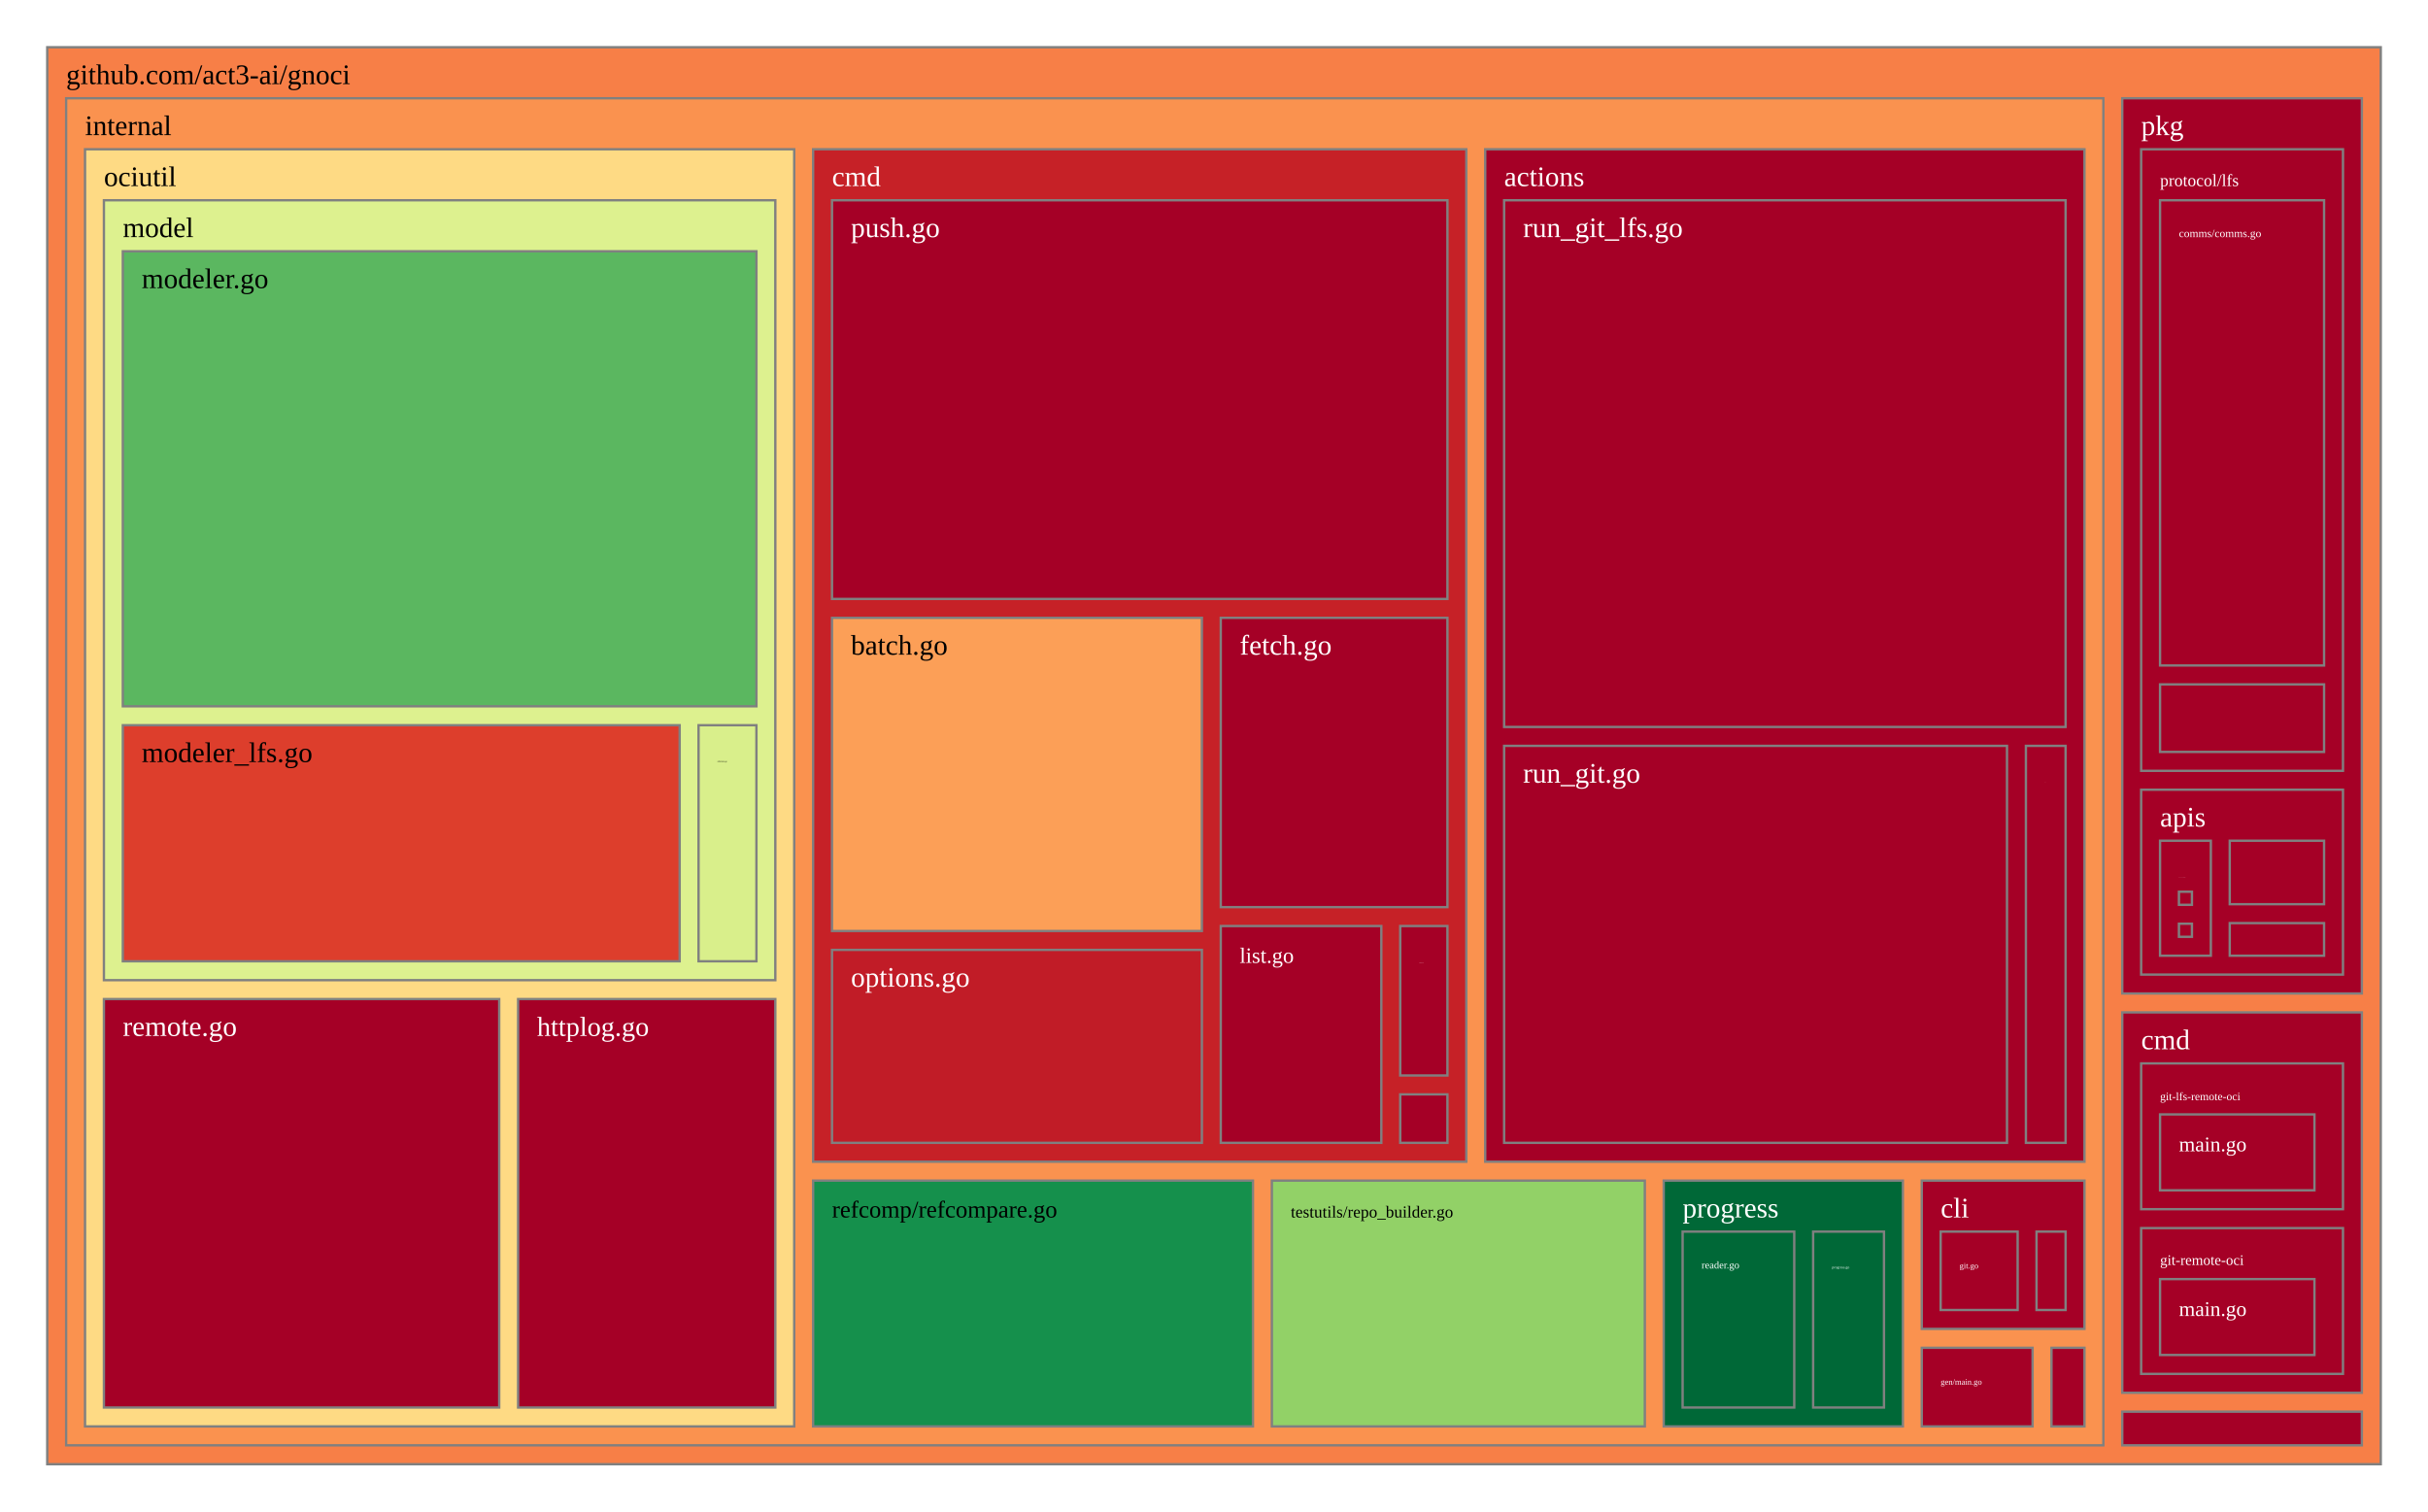
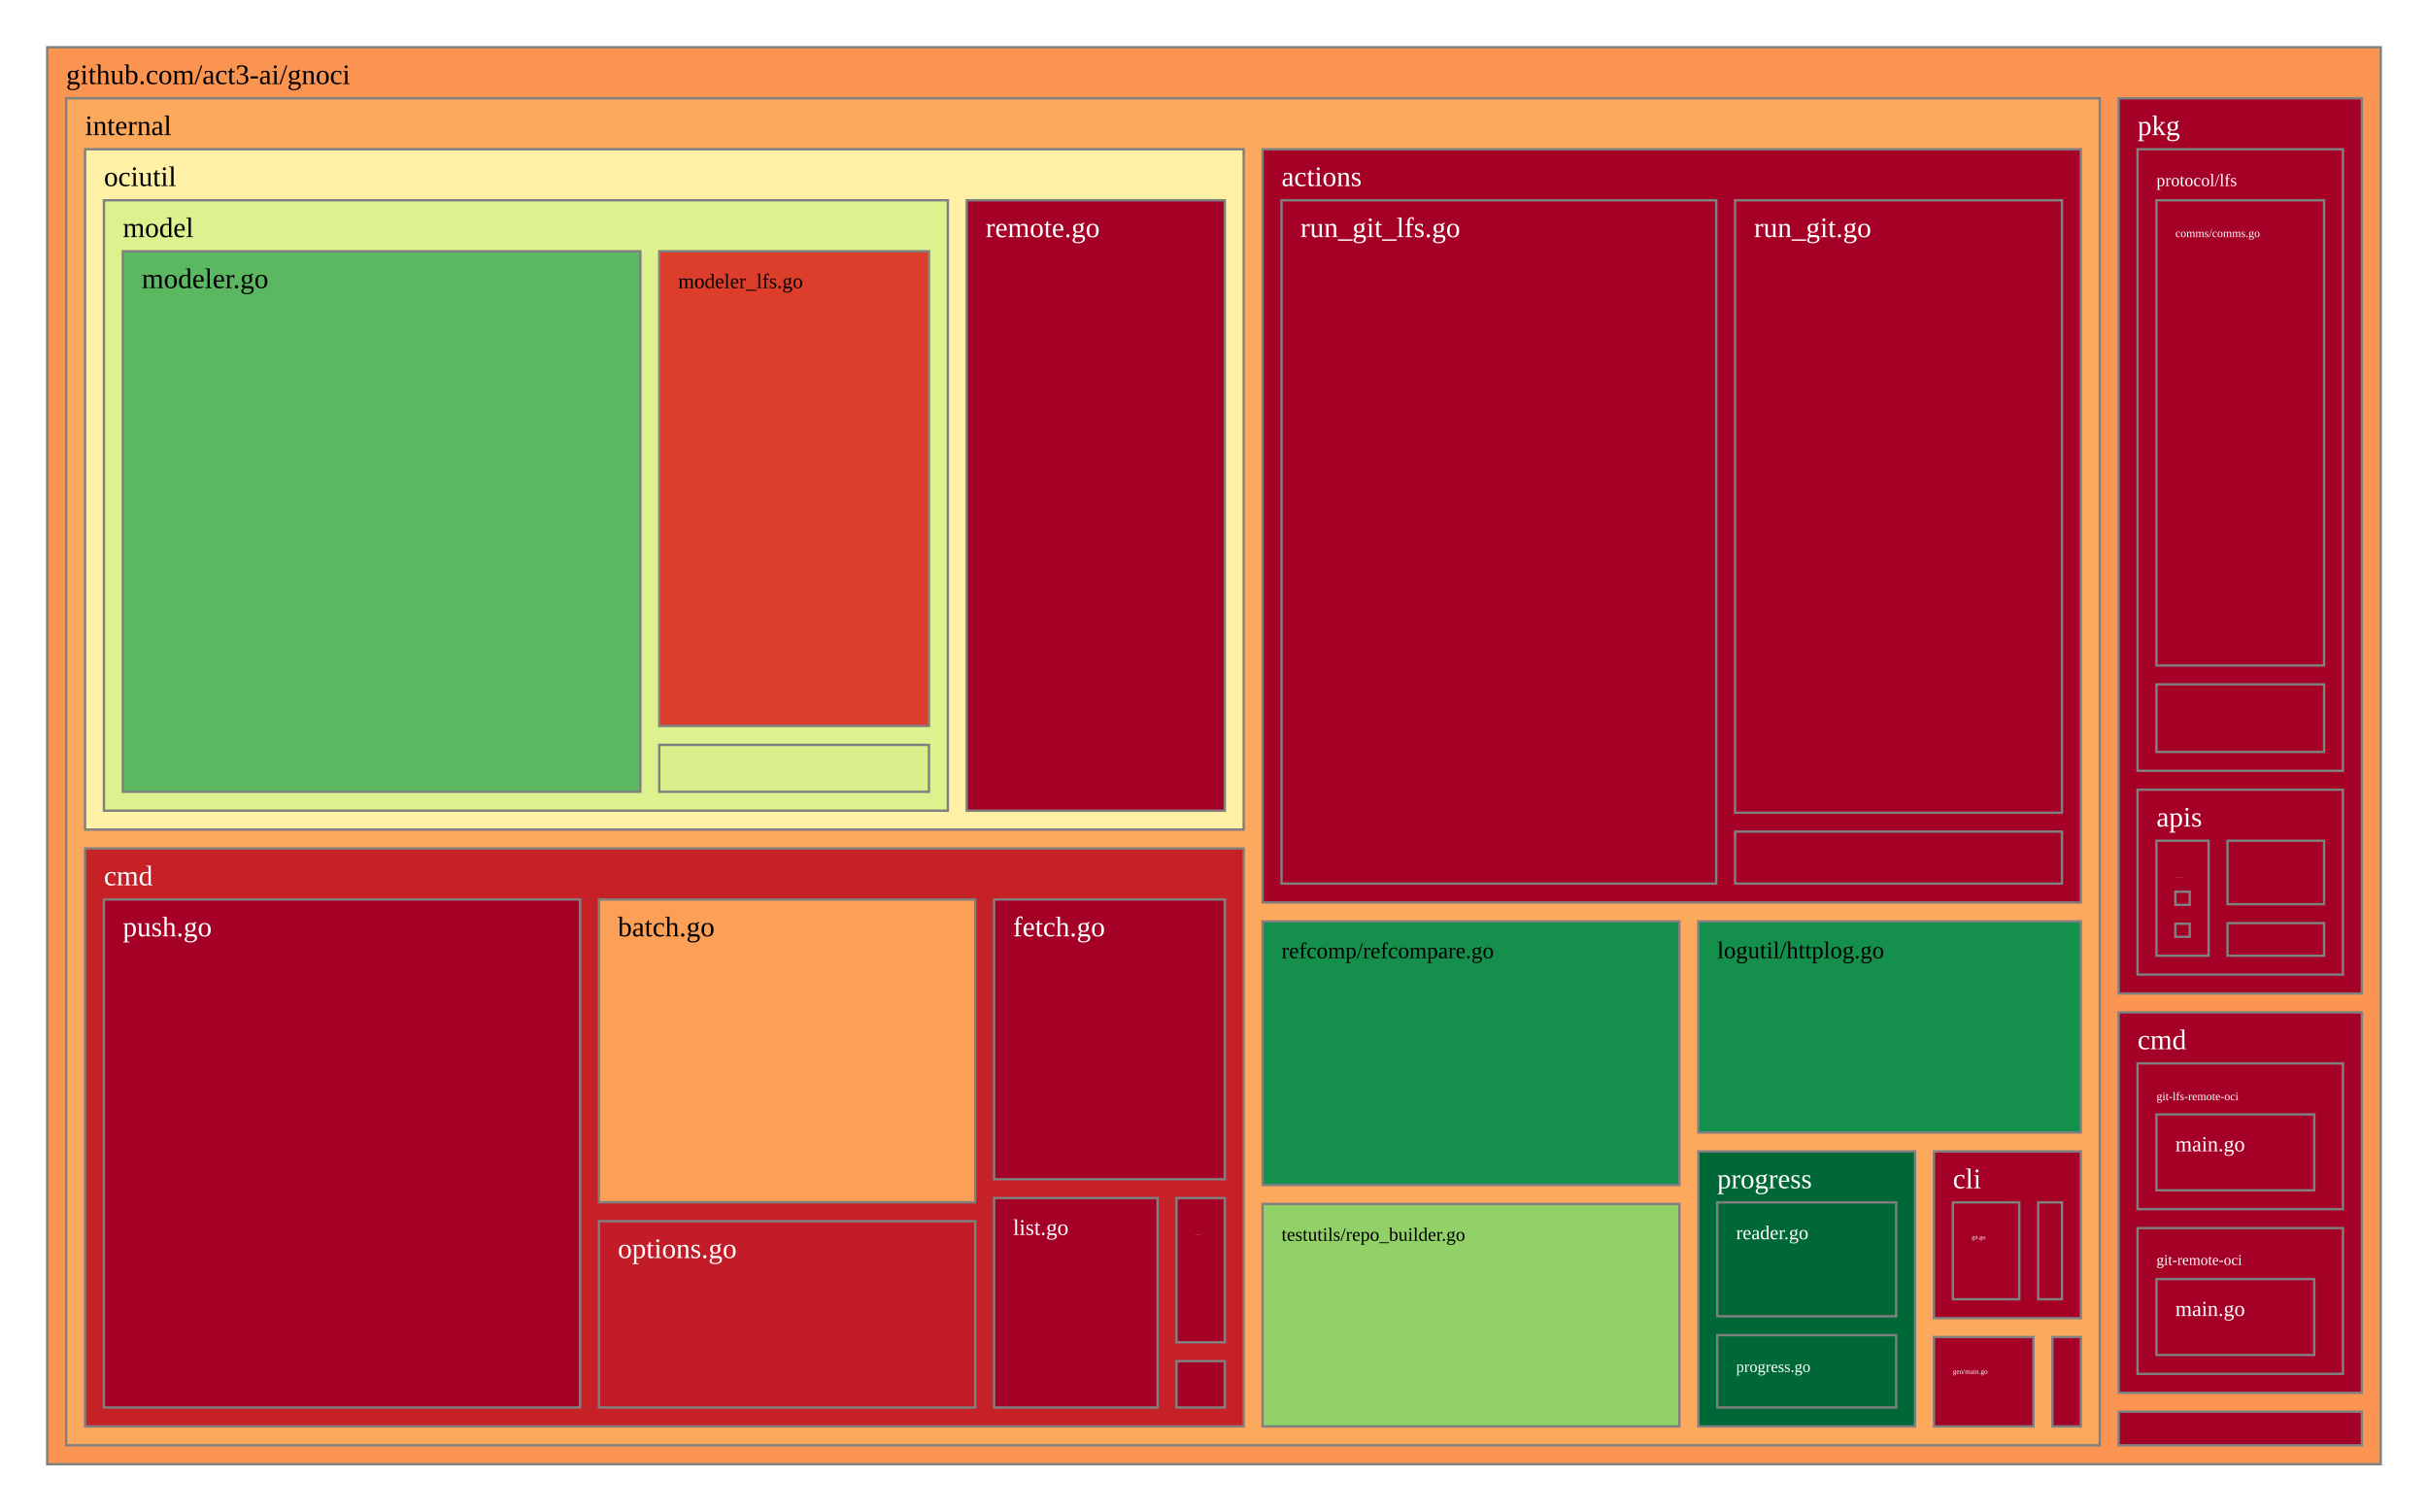
<svg xmlns="http://www.w3.org/2000/svg" viewBox="0 0 1028 640" style="background: white none repeat scroll 0% 0%;">
  <g>
-     <rect x="20" y="20" width="988" height="600" style="fill: rgb(247, 127, 71);opacity:1;fill-opacity:1.00;stroke:rgb(128,128,128);stroke-width:1px;stroke-opacity:1.00;" />
+     <rect x="20" y="20" width="988" height="600" style="fill: rgb(250, 148, 80);opacity:1;fill-opacity:1.00;stroke:rgb(128,128,128);stroke-width:1px;stroke-opacity:1.00;" />
    <text data-notex="1" text-anchor="start" transform="translate(28,35.6) scale(1)" style="font-family: Open Sans, verdana, arial, sans-serif !important; font-size: 12px; fill: rgb(0, 0, 0); fill-opacity: 1.00; white-space: pre;" data-math="N">github.com/act3-ai/gnoci</text>
  </g>
  <g>
-     <rect x="898.55" y="428.683" width="101.45" height="161.071" style="fill: rgb(165, 0, 38);opacity:1;fill-opacity:1.00;stroke:rgb(128,128,128);stroke-width:1px;stroke-opacity:1.00;" />
-     <text data-notex="1" text-anchor="start" transform="translate(906.5498,444.2831) scale(1)" style="font-family: Open Sans, verdana, arial, sans-serif !important; font-size: 12px; fill: rgb(255, 255, 255); fill-opacity: 1.00; white-space: pre;" data-math="N">cmd</text>
+     <rect x="897.024" y="428.683" width="102.976" height="161.071" style="fill: rgb(165, 0, 38);opacity:1;fill-opacity:1.00;stroke:rgb(128,128,128);stroke-width:1px;stroke-opacity:1.00;" />
+     <text data-notex="1" text-anchor="start" transform="translate(905.0244,444.2831) scale(1)" style="font-family: Open Sans, verdana, arial, sans-serif !important; font-size: 12px; fill: rgb(255, 255, 255); fill-opacity: 1.00; white-space: pre;" data-math="N">cmd</text>
  </g>
  <g>
-     <rect x="898.55" y="597.754" width="101.45" height="14.246" style="fill: rgb(165, 0, 38);opacity:1;fill-opacity:1.00;stroke:rgb(128,128,128);stroke-width:1px;stroke-opacity:1.00;" />
+     <rect x="897.024" y="597.754" width="102.976" height="14.246" style="fill: rgb(165, 0, 38);opacity:1;fill-opacity:1.00;stroke:rgb(128,128,128);stroke-width:1px;stroke-opacity:1.00;" />
  </g>
  <g>
-     <rect x="28" y="41.6" width="862.55" height="570.4" style="fill: rgb(250, 146, 79);opacity:1;fill-opacity:1.00;stroke:rgb(128,128,128);stroke-width:1px;stroke-opacity:1.00;" />
+     <rect x="28" y="41.6" width="861.024" height="570.4" style="fill: rgb(253, 169, 93);opacity:1;fill-opacity:1.00;stroke:rgb(128,128,128);stroke-width:1px;stroke-opacity:1.00;" />
    <text data-notex="1" text-anchor="start" transform="translate(36,57.2) scale(1)" style="font-family: Open Sans, verdana, arial, sans-serif !important; font-size: 12px; fill: rgb(0, 0, 0); fill-opacity: 1.00; white-space: pre;" data-math="N">internal</text>
  </g>
  <g>
-     <rect x="898.55" y="41.6" width="101.45" height="379.083" style="fill: rgb(165, 0, 38);opacity:1;fill-opacity:1.00;stroke:rgb(128,128,128);stroke-width:1px;stroke-opacity:1.00;" />
-     <text data-notex="1" text-anchor="start" transform="translate(906.5498,57.2) scale(1)" style="font-family: Open Sans, verdana, arial, sans-serif !important; font-size: 12px; fill: rgb(255, 255, 255); fill-opacity: 1.00; white-space: pre;" data-math="N">pkg</text>
+     <rect x="897.024" y="41.6" width="102.976" height="379.083" style="fill: rgb(165, 0, 38);opacity:1;fill-opacity:1.00;stroke:rgb(128,128,128);stroke-width:1px;stroke-opacity:1.00;" />
+     <text data-notex="1" text-anchor="start" transform="translate(905.0244,57.2) scale(1)" style="font-family: Open Sans, verdana, arial, sans-serif !important; font-size: 12px; fill: rgb(255, 255, 255); fill-opacity: 1.00; white-space: pre;" data-math="N">pkg</text>
  </g>
  <g>
-     <rect x="906.55" y="450.283" width="85.45" height="61.735" style="fill: rgb(165, 0, 38);opacity:1;fill-opacity:1.00;stroke:rgb(128,128,128);stroke-width:1px;stroke-opacity:1.00;" />
-     <text data-notex="1" text-anchor="start" transform="translate(914.5498,465.8831) scale(0.401911)" style="font-family: Open Sans, verdana, arial, sans-serif !important; font-size: 12px; fill: rgb(255, 255, 255); fill-opacity: 1.00; white-space: pre;" data-math="N">git-lfs-remote-oci</text>
+     <rect x="905.024" y="450.283" width="86.976" height="61.735" style="fill: rgb(165, 0, 38);opacity:1;fill-opacity:1.00;stroke:rgb(128,128,128);stroke-width:1px;stroke-opacity:1.00;" />
+     <text data-notex="1" text-anchor="start" transform="translate(913.0244,465.8831) scale(0.410738)" style="font-family: Open Sans, verdana, arial, sans-serif !important; font-size: 12px; fill: rgb(255, 255, 255); fill-opacity: 1.00; white-space: pre;" data-math="N">git-lfs-remote-oci</text>
  </g>
  <g>
-     <rect x="906.55" y="520.018" width="85.45" height="61.735" style="fill: rgb(165, 0, 38);opacity:1;fill-opacity:1.00;stroke:rgb(128,128,128);stroke-width:1px;stroke-opacity:1.00;" />
-     <text data-notex="1" text-anchor="start" transform="translate(914.5498,535.6185) scale(0.516742)" style="font-family: Open Sans, verdana, arial, sans-serif !important; font-size: 12px; fill: rgb(255, 255, 255); fill-opacity: 1.00; white-space: pre;" data-math="N">git-remote-oci</text>
+     <rect x="905.024" y="520.018" width="86.976" height="61.735" style="fill: rgb(165, 0, 38);opacity:1;fill-opacity:1.00;stroke:rgb(128,128,128);stroke-width:1px;stroke-opacity:1.00;" />
+     <text data-notex="1" text-anchor="start" transform="translate(913.0244,535.6185) scale(0.528092)" style="font-family: Open Sans, verdana, arial, sans-serif !important; font-size: 12px; fill: rgb(255, 255, 255); fill-opacity: 1.00; white-space: pre;" data-math="N">git-remote-oci</text>
  </g>
  <g>
-     <rect x="628.832" y="63.2" width="253.718" height="428.715" style="fill: rgb(165, 0, 38);opacity:1;fill-opacity:1.00;stroke:rgb(128,128,128);stroke-width:1px;stroke-opacity:1.00;" />
-     <text data-notex="1" text-anchor="start" transform="translate(636.8321,78.8) scale(1)" style="font-family: Open Sans, verdana, arial, sans-serif !important; font-size: 12px; fill: rgb(255, 255, 255); fill-opacity: 1.00; white-space: pre;" data-math="N">actions</text>
+     <rect x="534.575" y="63.2" width="346.449" height="318.945" style="fill: rgb(165, 0, 38);opacity:1;fill-opacity:1.00;stroke:rgb(128,128,128);stroke-width:1px;stroke-opacity:1.00;" />
+     <text data-notex="1" text-anchor="start" transform="translate(542.5752,78.8) scale(1)" style="font-family: Open Sans, verdana, arial, sans-serif !important; font-size: 12px; fill: rgb(255, 255, 255); fill-opacity: 1.00; white-space: pre;" data-math="N">actions</text>
  </g>
  <g>
-     <rect x="813.665" y="499.915" width="68.884" height="62.79" style="fill: rgb(165, 0, 38);opacity:1;fill-opacity:1.00;stroke:rgb(128,128,128);stroke-width:1px;stroke-opacity:1.00;" />
-     <text data-notex="1" text-anchor="start" transform="translate(821.6654,515.5153) scale(1)" style="font-family: Open Sans, verdana, arial, sans-serif !important; font-size: 12px; fill: rgb(255, 255, 255); fill-opacity: 1.00; white-space: pre;" data-math="N">cli</text>
+     <rect x="818.819" y="487.545" width="62.205" height="70.603" style="fill: rgb(165, 0, 38);opacity:1;fill-opacity:1.00;stroke:rgb(128,128,128);stroke-width:1px;stroke-opacity:1.00;" />
+     <text data-notex="1" text-anchor="start" transform="translate(826.8195,503.1446) scale(1)" style="font-family: Open Sans, verdana, arial, sans-serif !important; font-size: 12px; fill: rgb(255, 255, 255); fill-opacity: 1.00; white-space: pre;" data-math="N">cli</text>
  </g>
  <g>
-     <rect x="344.266" y="63.2" width="276.566" height="428.715" style="fill: rgb(198, 33, 39);opacity:1;fill-opacity:1.00;stroke:rgb(128,128,128);stroke-width:1px;stroke-opacity:1.00;" />
-     <text data-notex="1" text-anchor="start" transform="translate(352.266,78.8) scale(1)" style="font-family: Open Sans, verdana, arial, sans-serif !important; font-size: 12px; fill: rgb(255, 255, 255); fill-opacity: 1.00; white-space: pre;" data-math="N">cmd</text>
+     <rect x="36" y="359.275" width="490.575" height="244.725" style="fill: rgb(198, 33, 39);opacity:1;fill-opacity:1.00;stroke:rgb(128,128,128);stroke-width:1px;stroke-opacity:1.00;" />
+     <text data-notex="1" text-anchor="start" transform="translate(44,374.8753) scale(1)" style="font-family: Open Sans, verdana, arial, sans-serif !important; font-size: 12px; fill: rgb(255, 255, 255); fill-opacity: 1.00; white-space: pre;" data-math="N">cmd</text>
  </g>
  <g>
-     <rect x="813.665" y="570.706" width="46.917" height="33.294" style="fill: rgb(165, 0, 38);opacity:1;fill-opacity:1.00;stroke:rgb(128,128,128);stroke-width:1px;stroke-opacity:1.00;" />
-     <text data-notex="1" text-anchor="start" transform="translate(821.6654,586.3056) scale(0.292779)" style="font-family: Open Sans, verdana, arial, sans-serif !important; font-size: 12px; fill: rgb(255, 255, 255); fill-opacity: 1.00; white-space: pre;" data-math="N">gen/main.go</text>
+     <rect x="818.819" y="566.148" width="42.146" height="37.852" style="fill: rgb(165, 0, 38);opacity:1;fill-opacity:1.00;stroke:rgb(128,128,128);stroke-width:1px;stroke-opacity:1.00;" />
+     <text data-notex="1" text-anchor="start" transform="translate(826.8195,581.748) scale(0.247598)" style="font-family: Open Sans, verdana, arial, sans-serif !important; font-size: 12px; fill: rgb(255, 255, 255); fill-opacity: 1.00; white-space: pre;" data-math="N">gen/main.go</text>
  </g>
  <g>
-     <rect x="868.583" y="570.706" width="13.967" height="33.294" style="fill: rgb(165, 0, 38);opacity:1;fill-opacity:1.00;stroke:rgb(128,128,128);stroke-width:1px;stroke-opacity:1.00;" />
+     <rect x="868.966" y="566.148" width="12.059" height="37.852" style="fill: rgb(165, 0, 38);opacity:1;fill-opacity:1.00;stroke:rgb(128,128,128);stroke-width:1px;stroke-opacity:1.00;" />
  </g>
  <g>
-     <rect x="36" y="63.2" width="300.266" height="540.8" style="fill: rgb(254, 218, 132);opacity:1;fill-opacity:1.00;stroke:rgb(128,128,128);stroke-width:1px;stroke-opacity:1.00;" />
+     <rect x="719.055" y="390.145" width="161.97" height="89.4" style="fill: rgb(21, 144, 76);opacity:1;fill-opacity:1.00;stroke:rgb(128,128,128);stroke-width:1px;stroke-opacity:1.00;" />
+     <text data-notex="1" text-anchor="start" transform="translate(727.0546,405.7447) scale(0.844733)" style="font-family: Open Sans, verdana, arial, sans-serif !important; font-size: 12px; fill: rgb(0, 0, 0); fill-opacity: 1.00; white-space: pre;" data-math="N">logutil/httplog.go</text>
+   </g>
+   <g>
+     <rect x="36" y="63.2" width="490.575" height="288.075" style="fill: rgb(254, 240, 164);opacity:1;fill-opacity:1.00;stroke:rgb(128,128,128);stroke-width:1px;stroke-opacity:1.00;" />
    <text data-notex="1" text-anchor="start" transform="translate(44,78.8) scale(1)" style="font-family: Open Sans, verdana, arial, sans-serif !important; font-size: 12px; fill: rgb(0, 0, 0); fill-opacity: 1.00; white-space: pre;" data-math="N">ociutil</text>
  </g>
  <g>
-     <rect x="704.409" y="499.915" width="101.257" height="104.085" style="fill: rgb(0, 104, 55);opacity:1;fill-opacity:1.00;stroke:rgb(128,128,128);stroke-width:1px;stroke-opacity:1.00;" />
-     <text data-notex="1" text-anchor="start" transform="translate(712.4087,515.5153) scale(1)" style="font-family: Open Sans, verdana, arial, sans-serif !important; font-size: 12px; fill: rgb(255, 255, 255); fill-opacity: 1.00; white-space: pre;" data-math="N">progress</text>
+     <rect x="719.055" y="487.545" width="91.765" height="116.455" style="fill: rgb(0, 104, 55);opacity:1;fill-opacity:1.00;stroke:rgb(128,128,128);stroke-width:1px;stroke-opacity:1.00;" />
+     <text data-notex="1" text-anchor="start" transform="translate(727.0546,503.1446) scale(0.986522)" style="font-family: Open Sans, verdana, arial, sans-serif !important; font-size: 12px; fill: rgb(255, 255, 255); fill-opacity: 1.00; white-space: pre;" data-math="N">progress</text>
  </g>
  <g>
-     <rect x="344.266" y="499.915" width="186.234" height="104.085" style="fill: rgb(21, 144, 76);opacity:1;fill-opacity:1.00;stroke:rgb(128,128,128);stroke-width:1px;stroke-opacity:1.00;" />
-     <text data-notex="1" text-anchor="start" transform="translate(352.266,515.5153) scale(0.844416)" style="font-family: Open Sans, verdana, arial, sans-serif !important; font-size: 12px; fill: rgb(0, 0, 0); fill-opacity: 1.00; white-space: pre;" data-math="N">refcomp/refcompare.go</text>
+     <rect x="534.575" y="390.145" width="176.479" height="111.652" style="fill: rgb(21, 144, 76);opacity:1;fill-opacity:1.00;stroke:rgb(128,128,128);stroke-width:1px;stroke-opacity:1.00;" />
+     <text data-notex="1" text-anchor="start" transform="translate(542.5752,405.7447) scale(0.796029)" style="font-family: Open Sans, verdana, arial, sans-serif !important; font-size: 12px; fill: rgb(0, 0, 0); fill-opacity: 1.00; white-space: pre;" data-math="N">refcomp/refcompare.go</text>
  </g>
  <g>
-     <rect x="538.5" y="499.915" width="157.908" height="104.085" style="fill: rgb(146, 209, 103);opacity:1;fill-opacity:1.00;stroke:rgb(128,128,128);stroke-width:1px;stroke-opacity:1.00;" />
-     <text data-notex="1" text-anchor="start" transform="translate(546.5003,515.5153) scale(0.591285)" style="font-family: Open Sans, verdana, arial, sans-serif !important; font-size: 12px; fill: rgb(0, 0, 0); fill-opacity: 1.00; white-space: pre;" data-math="N">testutils/repo_builder.go</text>
+     <rect x="534.575" y="509.797" width="176.479" height="94.203" style="fill: rgb(146, 209, 103);opacity:1;fill-opacity:1.00;stroke:rgb(128,128,128);stroke-width:1px;stroke-opacity:1.00;" />
+     <text data-notex="1" text-anchor="start" transform="translate(542.5752,525.397) scale(0.668664)" style="font-family: Open Sans, verdana, arial, sans-serif !important; font-size: 12px; fill: rgb(0, 0, 0); fill-opacity: 1.00; white-space: pre;" data-math="N">testutils/repo_builder.go</text>
  </g>
  <g>
-     <rect x="906.55" y="334.394" width="85.45" height="78.289" style="fill: rgb(165, 0, 38);opacity:1;fill-opacity:1.00;stroke:rgb(128,128,128);stroke-width:1px;stroke-opacity:1.00;" />
-     <text data-notex="1" text-anchor="start" transform="translate(914.5498,349.9941) scale(1)" style="font-family: Open Sans, verdana, arial, sans-serif !important; font-size: 12px; fill: rgb(255, 255, 255); fill-opacity: 1.00; white-space: pre;" data-math="N">apis</text>
+     <rect x="905.024" y="334.394" width="86.976" height="78.289" style="fill: rgb(165, 0, 38);opacity:1;fill-opacity:1.00;stroke:rgb(128,128,128);stroke-width:1px;stroke-opacity:1.00;" />
+     <text data-notex="1" text-anchor="start" transform="translate(913.0244,349.9941) scale(1)" style="font-family: Open Sans, verdana, arial, sans-serif !important; font-size: 12px; fill: rgb(255, 255, 255); fill-opacity: 1.00; white-space: pre;" data-math="N">apis</text>
  </g>
  <g>
-     <rect x="906.55" y="63.2" width="85.45" height="263.194" style="fill: rgb(165, 0, 38);opacity:1;fill-opacity:1.00;stroke:rgb(128,128,128);stroke-width:1px;stroke-opacity:1.00;" />
-     <text data-notex="1" text-anchor="start" transform="translate(914.5498,78.8) scale(0.602866)" style="font-family: Open Sans, verdana, arial, sans-serif !important; font-size: 12px; fill: rgb(255, 255, 255); fill-opacity: 1.00; white-space: pre;" data-math="N">protocol/lfs</text>
+     <rect x="905.024" y="63.2" width="86.976" height="263.194" style="fill: rgb(165, 0, 38);opacity:1;fill-opacity:1.00;stroke:rgb(128,128,128);stroke-width:1px;stroke-opacity:1.00;" />
+     <text data-notex="1" text-anchor="start" transform="translate(913.0244,78.8) scale(0.616108)" style="font-family: Open Sans, verdana, arial, sans-serif !important; font-size: 12px; fill: rgb(255, 255, 255); fill-opacity: 1.00; white-space: pre;" data-math="N">protocol/lfs</text>
  </g>
  <g>
-     <rect x="914.55" y="471.883" width="65.374" height="32.135" style="fill: rgb(165, 0, 38);opacity:1;fill-opacity:1.00;stroke:rgb(128,128,128);stroke-width:1px;stroke-opacity:1.00;" />
-     <text data-notex="1" text-anchor="start" transform="translate(922.5498,487.4831) scale(0.73473)" style="font-family: Open Sans, verdana, arial, sans-serif !important; font-size: 12px; fill: rgb(255, 255, 255); fill-opacity: 1.00; white-space: pre;" data-math="N">main.go</text>
+     <rect x="913.024" y="471.883" width="66.819" height="32.135" style="fill: rgb(165, 0, 38);opacity:1;fill-opacity:1.00;stroke:rgb(128,128,128);stroke-width:1px;stroke-opacity:1.00;" />
+     <text data-notex="1" text-anchor="start" transform="translate(921.0244,487.4831) scale(0.756235)" style="font-family: Open Sans, verdana, arial, sans-serif !important; font-size: 12px; fill: rgb(255, 255, 255); fill-opacity: 1.00; white-space: pre;" data-math="N">main.go</text>
  </g>
  <g>
-     <rect x="914.55" y="541.618" width="65.374" height="32.135" style="fill: rgb(165, 0, 38);opacity:1;fill-opacity:1.00;stroke:rgb(128,128,128);stroke-width:1px;stroke-opacity:1.00;" />
-     <text data-notex="1" text-anchor="start" transform="translate(922.5498,557.2185) scale(0.73473)" style="font-family: Open Sans, verdana, arial, sans-serif !important; font-size: 12px; fill: rgb(255, 255, 255); fill-opacity: 1.00; white-space: pre;" data-math="N">main.go</text>
+     <rect x="913.024" y="541.618" width="66.819" height="32.135" style="fill: rgb(165, 0, 38);opacity:1;fill-opacity:1.00;stroke:rgb(128,128,128);stroke-width:1px;stroke-opacity:1.00;" />
+     <text data-notex="1" text-anchor="start" transform="translate(921.0244,557.2185) scale(0.756235)" style="font-family: Open Sans, verdana, arial, sans-serif !important; font-size: 12px; fill: rgb(255, 255, 255); fill-opacity: 1.00; white-space: pre;" data-math="N">main.go</text>
  </g>
  <g>
-     <rect x="857.753" y="315.822" width="16.797" height="168.094" style="fill: rgb(165, 0, 38);opacity:1;fill-opacity:1.00;stroke:rgb(128,128,128);stroke-width:1px;stroke-opacity:1.00;" />
-     <text data-notex="1" text-anchor="start" transform="translate(865.7526,331.4218) scale(0.011863)" style="font-family: Open Sans, verdana, arial, sans-serif !important; font-size: 12px; fill: rgb(255, 255, 255); fill-opacity: 1.00; white-space: pre;" data-math="N">init.go</text>
+     <rect x="734.632" y="352.137" width="138.393" height="22.007" style="fill: rgb(165, 0, 38);opacity:1;fill-opacity:1.00;stroke:rgb(128,128,128);stroke-width:1px;stroke-opacity:1.00;" />
  </g>
  <g>
-     <rect x="636.832" y="315.822" width="212.921" height="168.094" style="fill: rgb(165, 0, 38);opacity:1;fill-opacity:1.00;stroke:rgb(128,128,128);stroke-width:1px;stroke-opacity:1.00;" />
-     <text data-notex="1" text-anchor="start" transform="translate(644.8321,331.4218) scale(1)" style="font-family: Open Sans, verdana, arial, sans-serif !important; font-size: 12px; fill: rgb(255, 255, 255); fill-opacity: 1.00; white-space: pre;" data-math="N">run_git.go</text>
+     <rect x="734.632" y="84.8" width="138.393" height="259.337" style="fill: rgb(165, 0, 38);opacity:1;fill-opacity:1.00;stroke:rgb(128,128,128);stroke-width:1px;stroke-opacity:1.00;" />
+     <text data-notex="1" text-anchor="start" transform="translate(742.6317,100.4) scale(1)" style="font-family: Open Sans, verdana, arial, sans-serif !important; font-size: 12px; fill: rgb(255, 255, 255); fill-opacity: 1.00; white-space: pre;" data-math="N">run_git.go</text>
  </g>
  <g>
-     <rect x="636.832" y="84.8" width="237.718" height="223.022" style="fill: rgb(165, 0, 38);opacity:1;fill-opacity:1.00;stroke:rgb(128,128,128);stroke-width:1px;stroke-opacity:1.00;" />
-     <text data-notex="1" text-anchor="start" transform="translate(644.8321,100.4) scale(1)" style="font-family: Open Sans, verdana, arial, sans-serif !important; font-size: 12px; fill: rgb(255, 255, 255); fill-opacity: 1.00; white-space: pre;" data-math="N">run_git_lfs.go</text>
+     <rect x="542.575" y="84.8" width="184.057" height="289.345" style="fill: rgb(165, 0, 38);opacity:1;fill-opacity:1.00;stroke:rgb(128,128,128);stroke-width:1px;stroke-opacity:1.00;" />
+     <text data-notex="1" text-anchor="start" transform="translate(550.5752,100.4) scale(1)" style="font-family: Open Sans, verdana, arial, sans-serif !important; font-size: 12px; fill: rgb(255, 255, 255); fill-opacity: 1.00; white-space: pre;" data-math="N">run_git_lfs.go</text>
  </g>
  <g>
-     <rect x="821.665" y="521.515" width="32.59" height="33.19" style="fill: rgb(165, 0, 38);opacity:1;fill-opacity:1.00;stroke:rgb(128,128,128);stroke-width:1px;stroke-opacity:1.00;" />
-     <text data-notex="1" text-anchor="start" transform="translate(829.6654,537.1153) scale(0.288014)" style="font-family: Open Sans, verdana, arial, sans-serif !important; font-size: 12px; fill: rgb(255, 255, 255); fill-opacity: 1.00; white-space: pre;" data-math="N">git.go</text>
+     <rect x="826.819" y="509.145" width="28.137" height="41.003" style="fill: rgb(165, 0, 38);opacity:1;fill-opacity:1.00;stroke:rgb(128,128,128);stroke-width:1px;stroke-opacity:1.00;" />
+     <text data-notex="1" text-anchor="start" transform="translate(834.8195,524.7446) scale(0.210705)" style="font-family: Open Sans, verdana, arial, sans-serif !important; font-size: 12px; fill: rgb(255, 255, 255); fill-opacity: 1.00; white-space: pre;" data-math="N">git.go</text>
  </g>
  <g>
-     <rect x="862.255" y="521.515" width="12.295" height="33.19" style="fill: rgb(165, 0, 38);opacity:1;fill-opacity:1.00;stroke:rgb(128,128,128);stroke-width:1px;stroke-opacity:1.00;" />
+     <rect x="862.956" y="509.145" width="10.068" height="41.003" style="fill: rgb(165, 0, 38);opacity:1;fill-opacity:1.00;stroke:rgb(128,128,128);stroke-width:1px;stroke-opacity:1.00;" />
  </g>
  <g>
-     <rect x="352.266" y="261.613" width="156.605" height="132.606" style="fill: rgb(252, 159, 87);opacity:1;fill-opacity:1.00;stroke:rgb(128,128,128);stroke-width:1px;stroke-opacity:1.00;" />
-     <text data-notex="1" text-anchor="start" transform="translate(360.266,277.2128) scale(1)" style="font-family: Open Sans, verdana, arial, sans-serif !important; font-size: 12px; fill: rgb(0, 0, 0); fill-opacity: 1.00; white-space: pre;" data-math="N">batch.go</text>
+     <rect x="253.586" y="380.875" width="159.316" height="128.224" style="fill: rgb(252, 159, 87);opacity:1;fill-opacity:1.00;stroke:rgb(128,128,128);stroke-width:1px;stroke-opacity:1.00;" />
+     <text data-notex="1" text-anchor="start" transform="translate(261.5856,396.4753) scale(1)" style="font-family: Open Sans, verdana, arial, sans-serif !important; font-size: 12px; fill: rgb(0, 0, 0); fill-opacity: 1.00; white-space: pre;" data-math="N">batch.go</text>
  </g>
  <g>
-     <rect x="592.843" y="392.118" width="19.99" height="63.284" style="fill: rgb(165, 0, 38);opacity:1;fill-opacity:1.00;stroke:rgb(128,128,128);stroke-width:1px;stroke-opacity:1.00;" />
-     <text data-notex="1" text-anchor="start" transform="translate(600.8426,407.7176) scale(0.027705)" style="font-family: Open Sans, verdana, arial, sans-serif !important; font-size: 12px; fill: rgb(255, 255, 255); fill-opacity: 1.00; white-space: pre;" data-math="N">capabilities.go</text>
+     <rect x="498.125" y="507.313" width="20.451" height="61.062" style="fill: rgb(165, 0, 38);opacity:1;fill-opacity:1.00;stroke:rgb(128,128,128);stroke-width:1px;stroke-opacity:1.00;" />
+     <text data-notex="1" text-anchor="start" transform="translate(506.1246,522.9126) scale(0.030906)" style="font-family: Open Sans, verdana, arial, sans-serif !important; font-size: 12px; fill: rgb(255, 255, 255); fill-opacity: 1.00; white-space: pre;" data-math="N">capabilities.go</text>
  </g>
  <g>
-     <rect x="592.843" y="463.402" width="19.99" height="20.514" style="fill: rgb(165, 0, 38);opacity:1;fill-opacity:1.00;stroke:rgb(128,128,128);stroke-width:1px;stroke-opacity:1.00;" />
+     <rect x="498.125" y="576.375" width="20.451" height="19.625" style="fill: rgb(165, 0, 38);opacity:1;fill-opacity:1.00;stroke:rgb(128,128,128);stroke-width:1px;stroke-opacity:1.00;" />
  </g>
  <g>
-     <rect x="516.871" y="261.613" width="95.961" height="122.505" style="fill: rgb(165, 0, 38);opacity:1;fill-opacity:1.00;stroke:rgb(128,128,128);stroke-width:1px;stroke-opacity:1.00;" />
-     <text data-notex="1" text-anchor="start" transform="translate(524.8711,277.2128) scale(1)" style="font-family: Open Sans, verdana, arial, sans-serif !important; font-size: 12px; fill: rgb(255, 255, 255); fill-opacity: 1.00; white-space: pre;" data-math="N">fetch.go</text>
+     <rect x="420.902" y="380.875" width="97.673" height="118.437" style="fill: rgb(165, 0, 38);opacity:1;fill-opacity:1.00;stroke:rgb(128,128,128);stroke-width:1px;stroke-opacity:1.00;" />
+     <text data-notex="1" text-anchor="start" transform="translate(428.9018,396.4753) scale(1)" style="font-family: Open Sans, verdana, arial, sans-serif !important; font-size: 12px; fill: rgb(255, 255, 255); fill-opacity: 1.00; white-space: pre;" data-math="N">fetch.go</text>
  </g>
  <g>
-     <rect x="516.871" y="392.118" width="67.972" height="91.798" style="fill: rgb(165, 0, 38);opacity:1;fill-opacity:1.00;stroke:rgb(128,128,128);stroke-width:1px;stroke-opacity:1.00;" />
-     <text data-notex="1" text-anchor="start" transform="translate(524.8711,407.7176) scale(0.773386)" style="font-family: Open Sans, verdana, arial, sans-serif !important; font-size: 12px; fill: rgb(255, 255, 255); fill-opacity: 1.00; white-space: pre;" data-math="N">list.go</text>
+     <rect x="420.902" y="507.313" width="69.223" height="88.687" style="fill: rgb(165, 0, 38);opacity:1;fill-opacity:1.00;stroke:rgb(128,128,128);stroke-width:1px;stroke-opacity:1.00;" />
+     <text data-notex="1" text-anchor="start" transform="translate(428.9018,522.9126) scale(0.792007)" style="font-family: Open Sans, verdana, arial, sans-serif !important; font-size: 12px; fill: rgb(255, 255, 255); fill-opacity: 1.00; white-space: pre;" data-math="N">list.go</text>
  </g>
  <g>
-     <rect x="352.266" y="402.219" width="156.605" height="81.697" style="fill: rgb(193, 28, 39);opacity:1;fill-opacity:1.00;stroke:rgb(128,128,128);stroke-width:1px;stroke-opacity:1.00;" />
-     <text data-notex="1" text-anchor="start" transform="translate(360.266,417.8185) scale(1)" style="font-family: Open Sans, verdana, arial, sans-serif !important; font-size: 12px; fill: rgb(255, 255, 255); fill-opacity: 1.00; white-space: pre;" data-math="N">options.go</text>
+     <rect x="253.586" y="517.099" width="159.316" height="78.901" style="fill: rgb(193, 28, 39);opacity:1;fill-opacity:1.00;stroke:rgb(128,128,128);stroke-width:1px;stroke-opacity:1.00;" />
+     <text data-notex="1" text-anchor="start" transform="translate(261.5856,532.6988) scale(1)" style="font-family: Open Sans, verdana, arial, sans-serif !important; font-size: 12px; fill: rgb(255, 255, 255); fill-opacity: 1.00; white-space: pre;" data-math="N">options.go</text>
  </g>
  <g>
-     <rect x="352.266" y="84.8" width="260.566" height="168.813" style="fill: rgb(165, 0, 38);opacity:1;fill-opacity:1.00;stroke:rgb(128,128,128);stroke-width:1px;stroke-opacity:1.00;" />
-     <text data-notex="1" text-anchor="start" transform="translate(360.266,100.4) scale(1)" style="font-family: Open Sans, verdana, arial, sans-serif !important; font-size: 12px; fill: rgb(255, 255, 255); fill-opacity: 1.00; white-space: pre;" data-math="N">push.go</text>
+     <rect x="44" y="380.875" width="201.586" height="215.125" style="fill: rgb(165, 0, 38);opacity:1;fill-opacity:1.00;stroke:rgb(128,128,128);stroke-width:1px;stroke-opacity:1.00;" />
+     <text data-notex="1" text-anchor="start" transform="translate(52,396.4753) scale(1)" style="font-family: Open Sans, verdana, arial, sans-serif !important; font-size: 12px; fill: rgb(255, 255, 255); fill-opacity: 1.00; white-space: pre;" data-math="N">push.go</text>
  </g>
  <g>
-     <rect x="219.36" y="423.046" width="108.906" height="172.954" style="fill: rgb(165, 0, 38);opacity:1;fill-opacity:1.00;stroke:rgb(128,128,128);stroke-width:1px;stroke-opacity:1.00;" />
-     <text data-notex="1" text-anchor="start" transform="translate(227.3596,438.6456) scale(0.967775)" style="font-family: Open Sans, verdana, arial, sans-serif !important; font-size: 12px; fill: rgb(255, 255, 255); fill-opacity: 1.00; white-space: pre;" data-math="N">httplog.go</text>
-   </g>
-   <g>
-     <rect x="44" y="84.8" width="284.266" height="330.246" style="fill: rgb(221, 241, 143);opacity:1;fill-opacity:1.00;stroke:rgb(128,128,128);stroke-width:1px;stroke-opacity:1.00;" />
+     <rect x="44" y="84.8" width="357.314" height="258.475" style="fill: rgb(221, 241, 143);opacity:1;fill-opacity:1.00;stroke:rgb(128,128,128);stroke-width:1px;stroke-opacity:1.00;" />
    <text data-notex="1" text-anchor="start" transform="translate(52,100.4) scale(1)" style="font-family: Open Sans, verdana, arial, sans-serif !important; font-size: 12px; fill: rgb(0, 0, 0); fill-opacity: 1.00; white-space: pre;" data-math="N">model</text>
  </g>
  <g>
-     <rect x="44" y="423.046" width="167.36" height="172.954" style="fill: rgb(165, 0, 38);opacity:1;fill-opacity:1.00;stroke:rgb(128,128,128);stroke-width:1px;stroke-opacity:1.00;" />
-     <text data-notex="1" text-anchor="start" transform="translate(52,438.6456) scale(1)" style="font-family: Open Sans, verdana, arial, sans-serif !important; font-size: 12px; fill: rgb(255, 255, 255); fill-opacity: 1.00; white-space: pre;" data-math="N">remote.go</text>
+     <rect x="409.314" y="84.8" width="109.261" height="258.475" style="fill: rgb(165, 0, 38);opacity:1;fill-opacity:1.00;stroke:rgb(128,128,128);stroke-width:1px;stroke-opacity:1.00;" />
+     <text data-notex="1" text-anchor="start" transform="translate(417.3139,100.4) scale(1)" style="font-family: Open Sans, verdana, arial, sans-serif !important; font-size: 12px; fill: rgb(255, 255, 255); fill-opacity: 1.00; white-space: pre;" data-math="N">remote.go</text>
  </g>
  <g>
-     <rect x="767.672" y="521.515" width="29.993" height="74.485" style="fill: rgb(0, 104, 55);opacity:1;fill-opacity:1.00;stroke:rgb(128,128,128);stroke-width:1px;stroke-opacity:1.00;" />
-     <text data-notex="1" text-anchor="start" transform="translate(775.6719,537.1153) scale(0.132514)" style="font-family: Open Sans, verdana, arial, sans-serif !important; font-size: 12px; fill: rgb(255, 255, 255); fill-opacity: 1.00; white-space: pre;" data-math="N">progress.go</text>
+     <rect x="727.055" y="565.355" width="75.765" height="30.645" style="fill: rgb(0, 104, 55);opacity:1;fill-opacity:1.00;stroke:rgb(128,128,128);stroke-width:1px;stroke-opacity:1.00;" />
+     <text data-notex="1" text-anchor="start" transform="translate(735.0546,580.9552) scale(0.565955)" style="font-family: Open Sans, verdana, arial, sans-serif !important; font-size: 12px; fill: rgb(255, 255, 255); fill-opacity: 1.00; white-space: pre;" data-math="N">progress.go</text>
  </g>
  <g>
-     <rect x="712.409" y="521.515" width="47.263" height="74.485" style="fill: rgb(0, 104, 55);opacity:1;fill-opacity:1.00;stroke:rgb(128,128,128);stroke-width:1px;stroke-opacity:1.00;" />
-     <text data-notex="1" text-anchor="start" transform="translate(720.4087,537.1153) scale(0.361843)" style="font-family: Open Sans, verdana, arial, sans-serif !important; font-size: 12px; fill: rgb(255, 255, 255); fill-opacity: 1.00; white-space: pre;" data-math="N">reader.go</text>
+     <rect x="727.055" y="509.145" width="75.765" height="48.211" style="fill: rgb(0, 104, 55);opacity:1;fill-opacity:1.00;stroke:rgb(128,128,128);stroke-width:1px;stroke-opacity:1.00;" />
+     <text data-notex="1" text-anchor="start" transform="translate(735.0546,524.7446) scale(0.691723)" style="font-family: Open Sans, verdana, arial, sans-serif !important; font-size: 12px; fill: rgb(255, 255, 255); fill-opacity: 1.00; white-space: pre;" data-math="N">reader.go</text>
  </g>
  <g>
-     <rect x="914.55" y="355.994" width="21.505" height="48.689" style="fill: rgb(165, 0, 38);opacity:1;fill-opacity:1.00;stroke:rgb(128,128,128);stroke-width:1px;stroke-opacity:1.00;" />
-     <text data-notex="1" text-anchor="start" transform="translate(922.5498,371.5941) scale(0.022937)" style="font-family: Open Sans, verdana, arial, sans-serif !important; font-size: 12px; fill: rgb(255, 255, 255); fill-opacity: 1.00; white-space: pre;" data-math="N">gnoci.act3-ai.io/v1alpha1</text>
+     <rect x="913.024" y="355.994" width="22.086" height="48.689" style="fill: rgb(165, 0, 38);opacity:1;fill-opacity:1.00;stroke:rgb(128,128,128);stroke-width:1px;stroke-opacity:1.00;" />
+     <text data-notex="1" text-anchor="start" transform="translate(921.0244,371.5941) scale(0.025358)" style="font-family: Open Sans, verdana, arial, sans-serif !important; font-size: 12px; fill: rgb(255, 255, 255); fill-opacity: 1.00; white-space: pre;" data-math="N">gnoci.act3-ai.io/v1alpha1</text>
  </g>
  <g>
-     <rect x="944.055" y="390.88" width="39.945" height="13.803" style="fill: rgb(165, 0, 38);opacity:1;fill-opacity:1.00;stroke:rgb(128,128,128);stroke-width:1px;stroke-opacity:1.00;" />
+     <rect x="943.11" y="390.88" width="40.89" height="13.803" style="fill: rgb(165, 0, 38);opacity:1;fill-opacity:1.00;stroke:rgb(128,128,128);stroke-width:1px;stroke-opacity:1.00;" />
  </g>
  <g>
-     <rect x="944.055" y="355.994" width="39.945" height="26.886" style="fill: rgb(165, 0, 38);opacity:1;fill-opacity:1.00;stroke:rgb(128,128,128);stroke-width:1px;stroke-opacity:1.00;" />
+     <rect x="943.11" y="355.994" width="40.89" height="26.886" style="fill: rgb(165, 0, 38);opacity:1;fill-opacity:1.00;stroke:rgb(128,128,128);stroke-width:1px;stroke-opacity:1.00;" />
  </g>
  <g>
-     <rect x="914.55" y="84.8" width="69.45" height="196.989" style="fill: rgb(165, 0, 38);opacity:1;fill-opacity:1.00;stroke:rgb(128,128,128);stroke-width:1px;stroke-opacity:1.00;" />
-     <text data-notex="1" text-anchor="start" transform="translate(922.5498,100.4) scale(0.397695)" style="font-family: Open Sans, verdana, arial, sans-serif !important; font-size: 12px; fill: rgb(255, 255, 255); fill-opacity: 1.00; white-space: pre;" data-math="N">comms/comms.go</text>
+     <rect x="913.024" y="84.8" width="70.976" height="196.989" style="fill: rgb(165, 0, 38);opacity:1;fill-opacity:1.00;stroke:rgb(128,128,128);stroke-width:1px;stroke-opacity:1.00;" />
+     <text data-notex="1" text-anchor="start" transform="translate(921.0244,100.4) scale(0.409045)" style="font-family: Open Sans, verdana, arial, sans-serif !important; font-size: 12px; fill: rgb(255, 255, 255); fill-opacity: 1.00; white-space: pre;" data-math="N">comms/comms.go</text>
  </g>
  <g>
-     <rect x="914.55" y="289.789" width="69.45" height="28.605" style="fill: rgb(165, 0, 38);opacity:1;fill-opacity:1.00;stroke:rgb(128,128,128);stroke-width:1px;stroke-opacity:1.00;" />
+     <rect x="913.024" y="289.789" width="70.976" height="28.605" style="fill: rgb(165, 0, 38);opacity:1;fill-opacity:1.00;stroke:rgb(128,128,128);stroke-width:1px;stroke-opacity:1.00;" />
  </g>
  <g>
-     <rect x="52" y="106.4" width="268.266" height="192.683" style="fill: rgb(91, 183, 96);opacity:1;fill-opacity:1.00;stroke:rgb(128,128,128);stroke-width:1px;stroke-opacity:1.00;" />
+     <rect x="52" y="106.4" width="219.126" height="228.875" style="fill: rgb(91, 183, 96);opacity:1;fill-opacity:1.00;stroke:rgb(128,128,128);stroke-width:1px;stroke-opacity:1.00;" />
    <text data-notex="1" text-anchor="start" transform="translate(60,122) scale(1)" style="font-family: Open Sans, verdana, arial, sans-serif !important; font-size: 12px; fill: rgb(0, 0, 0); fill-opacity: 1.00; white-space: pre;" data-math="N">modeler.go</text>
  </g>
  <g>
-     <rect x="52" y="307.083" width="235.764" height="99.962" style="fill: rgb(221, 62, 44);opacity:1;fill-opacity:1.00;stroke:rgb(128,128,128);stroke-width:1px;stroke-opacity:1.00;" />
-     <text data-notex="1" text-anchor="start" transform="translate(60,322.6831) scale(1)" style="font-family: Open Sans, verdana, arial, sans-serif !important; font-size: 12px; fill: rgb(0, 0, 0); fill-opacity: 1.00; white-space: pre;" data-math="N">modeler_lfs.go</text>
+     <rect x="279.126" y="106.4" width="114.188" height="201.008" style="fill: rgb(221, 62, 44);opacity:1;fill-opacity:1.00;stroke:rgb(128,128,128);stroke-width:1px;stroke-opacity:1.00;" />
+     <text data-notex="1" text-anchor="start" transform="translate(287.1259,122) scale(0.730565)" style="font-family: Open Sans, verdana, arial, sans-serif !important; font-size: 12px; fill: rgb(0, 0, 0); fill-opacity: 1.00; white-space: pre;" data-math="N">modeler_lfs.go</text>
  </g>
  <g>
-     <rect x="295.764" y="307.083" width="24.502" height="99.962" style="fill: rgb(217, 239, 139);opacity:1;fill-opacity:1.00;stroke:rgb(128,128,128);stroke-width:1px;stroke-opacity:1.00;" />
-     <text data-notex="1" text-anchor="start" transform="translate(303.7642,322.6831) scale(0.073801)" style="font-family: Open Sans, verdana, arial, sans-serif !important; font-size: 12px; fill: rgb(0, 0, 0); fill-opacity: 1.00; white-space: pre;" data-math="N">referrers.go</text>
+     <rect x="279.126" y="315.408" width="114.188" height="19.868" style="fill: rgb(217, 239, 139);opacity:1;fill-opacity:1.00;stroke:rgb(128,128,128);stroke-width:1px;stroke-opacity:1.00;" />
  </g>
  <g>
-     <rect x="922.55" y="377.594" width="5.505" height="5.545" style="fill: rgb(165, 0, 38);opacity:1;fill-opacity:1.00;stroke:rgb(128,128,128);stroke-width:1px;stroke-opacity:1.00;" />
+     <rect x="921.024" y="377.594" width="6.086" height="5.545" style="fill: rgb(165, 0, 38);opacity:1;fill-opacity:1.00;stroke:rgb(128,128,128);stroke-width:1px;stroke-opacity:1.00;" />
  </g>
  <g>
-     <rect x="922.55" y="391.139" width="5.505" height="5.545" style="fill: rgb(165, 0, 38);opacity:1;fill-opacity:1.00;stroke:rgb(128,128,128);stroke-width:1px;stroke-opacity:1.00;" />
+     <rect x="921.024" y="391.139" width="6.086" height="5.545" style="fill: rgb(165, 0, 38);opacity:1;fill-opacity:1.00;stroke:rgb(128,128,128);stroke-width:1px;stroke-opacity:1.00;" />
  </g>
</svg>
